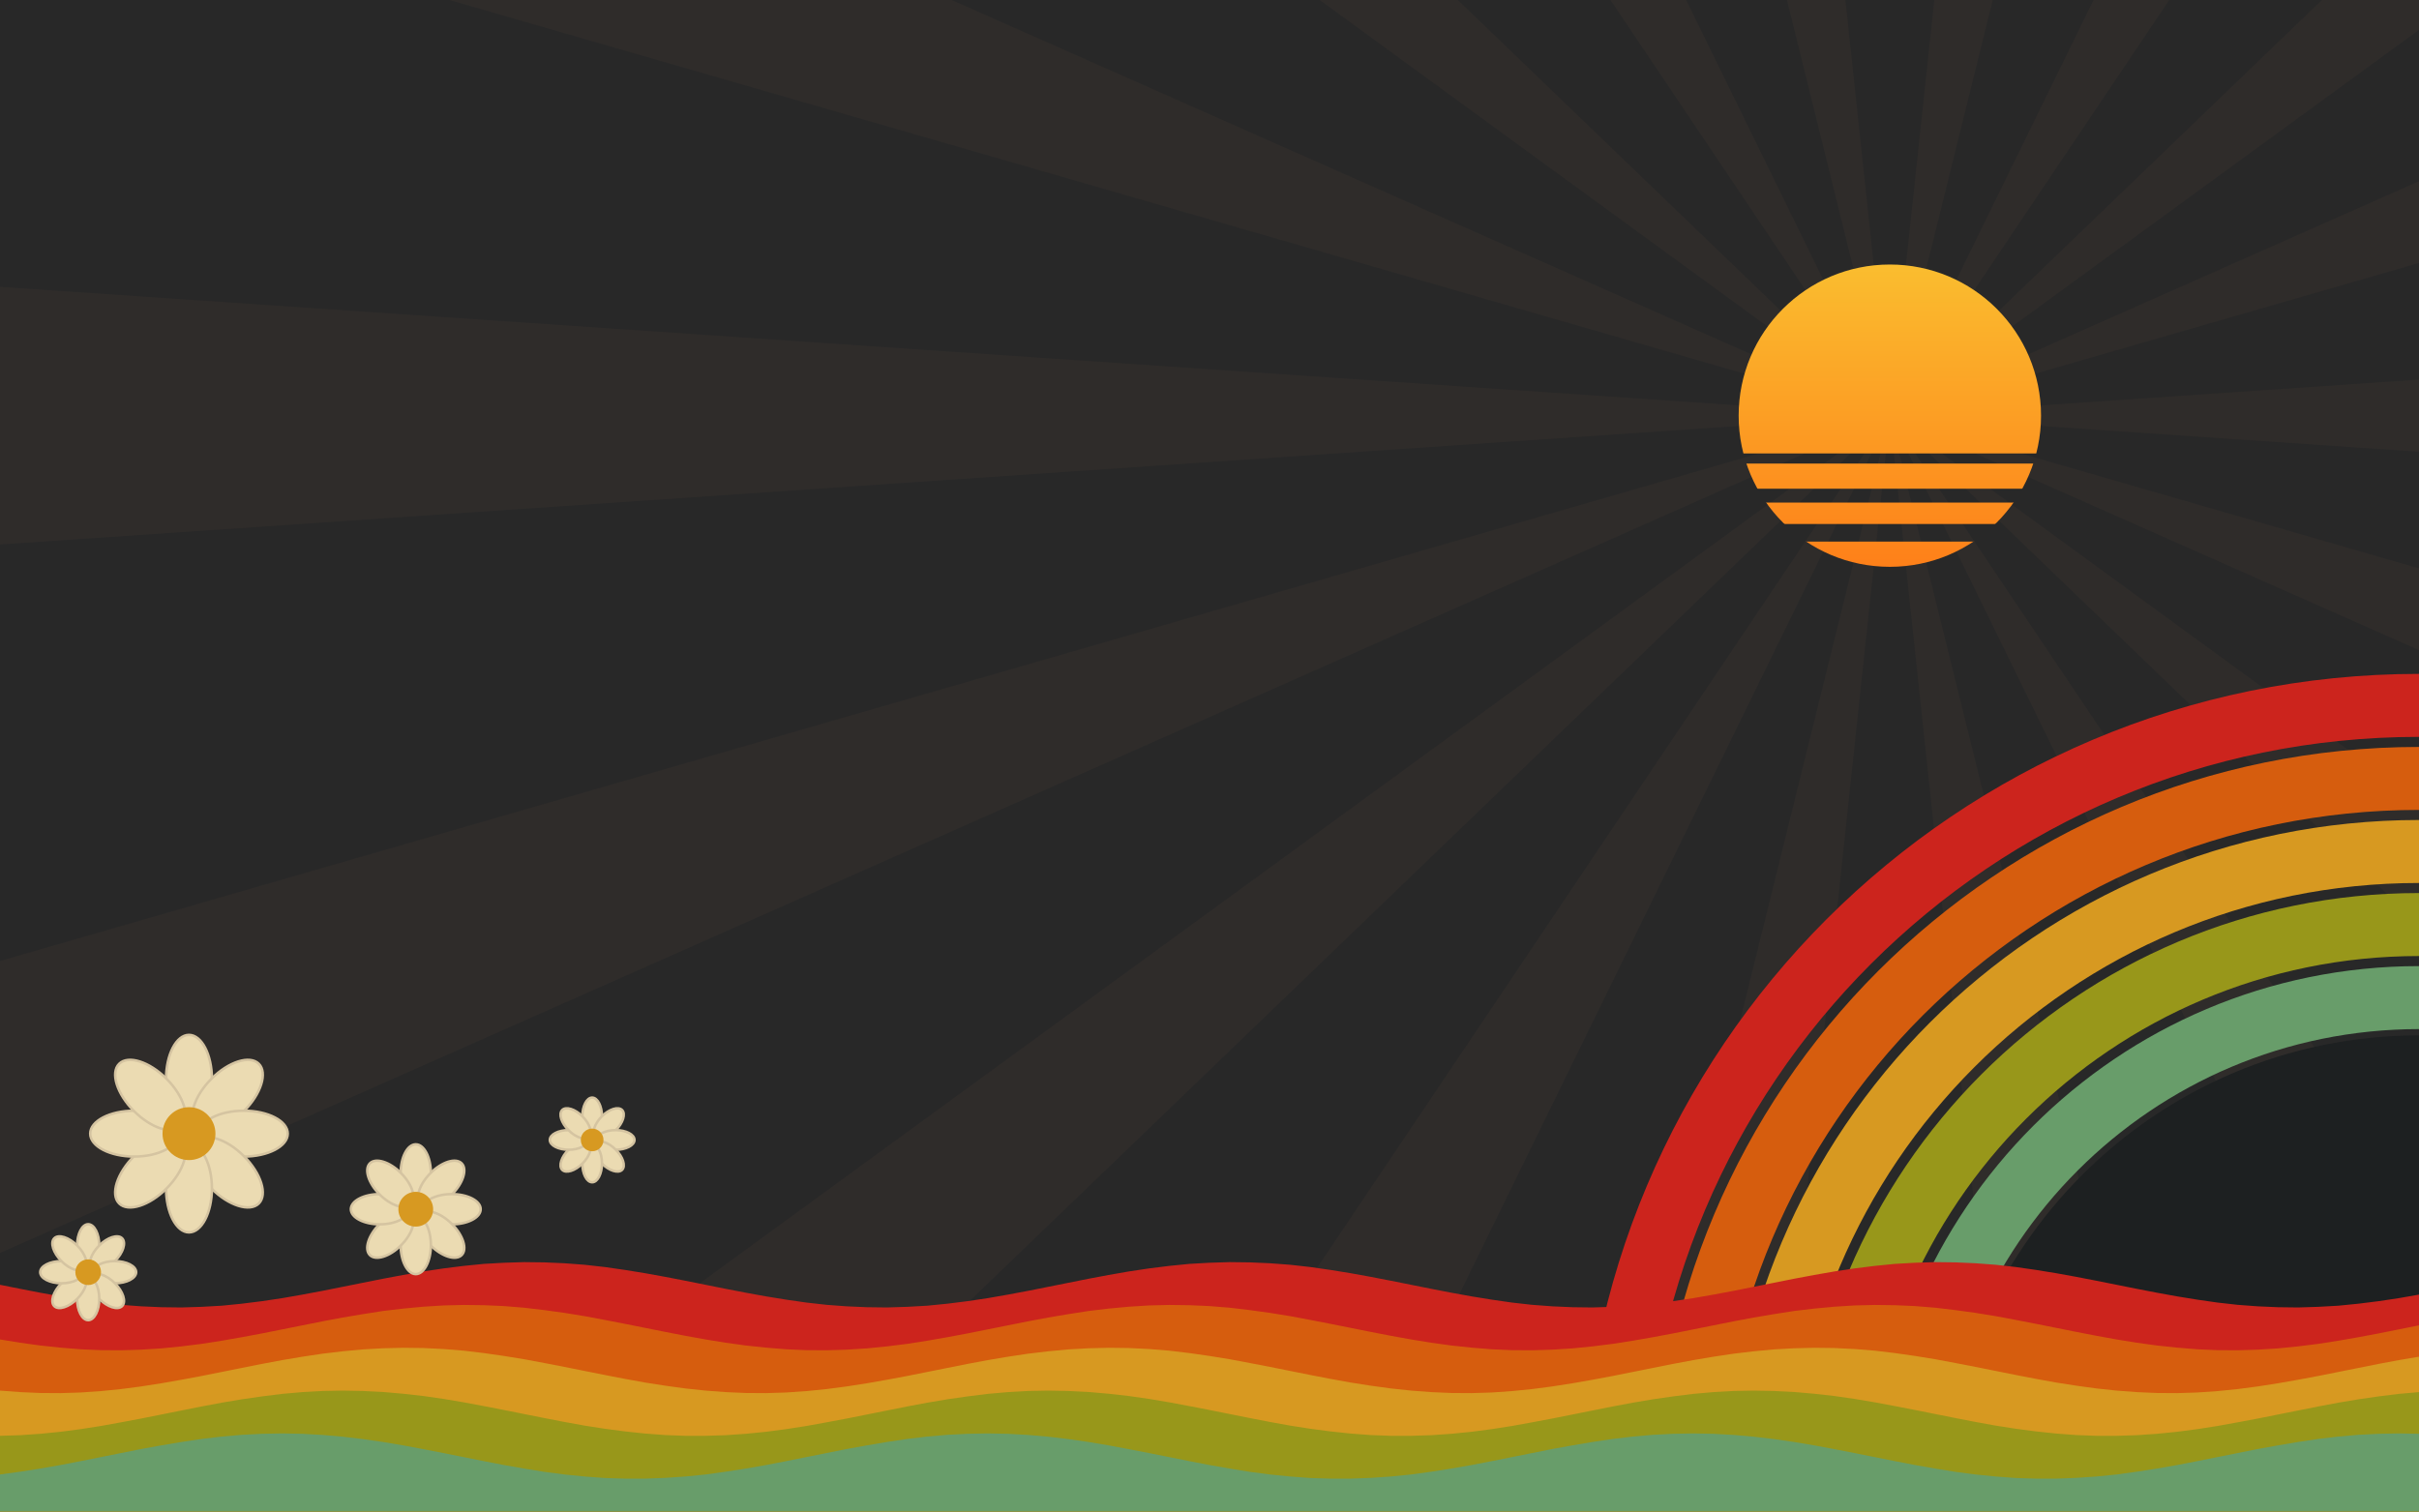
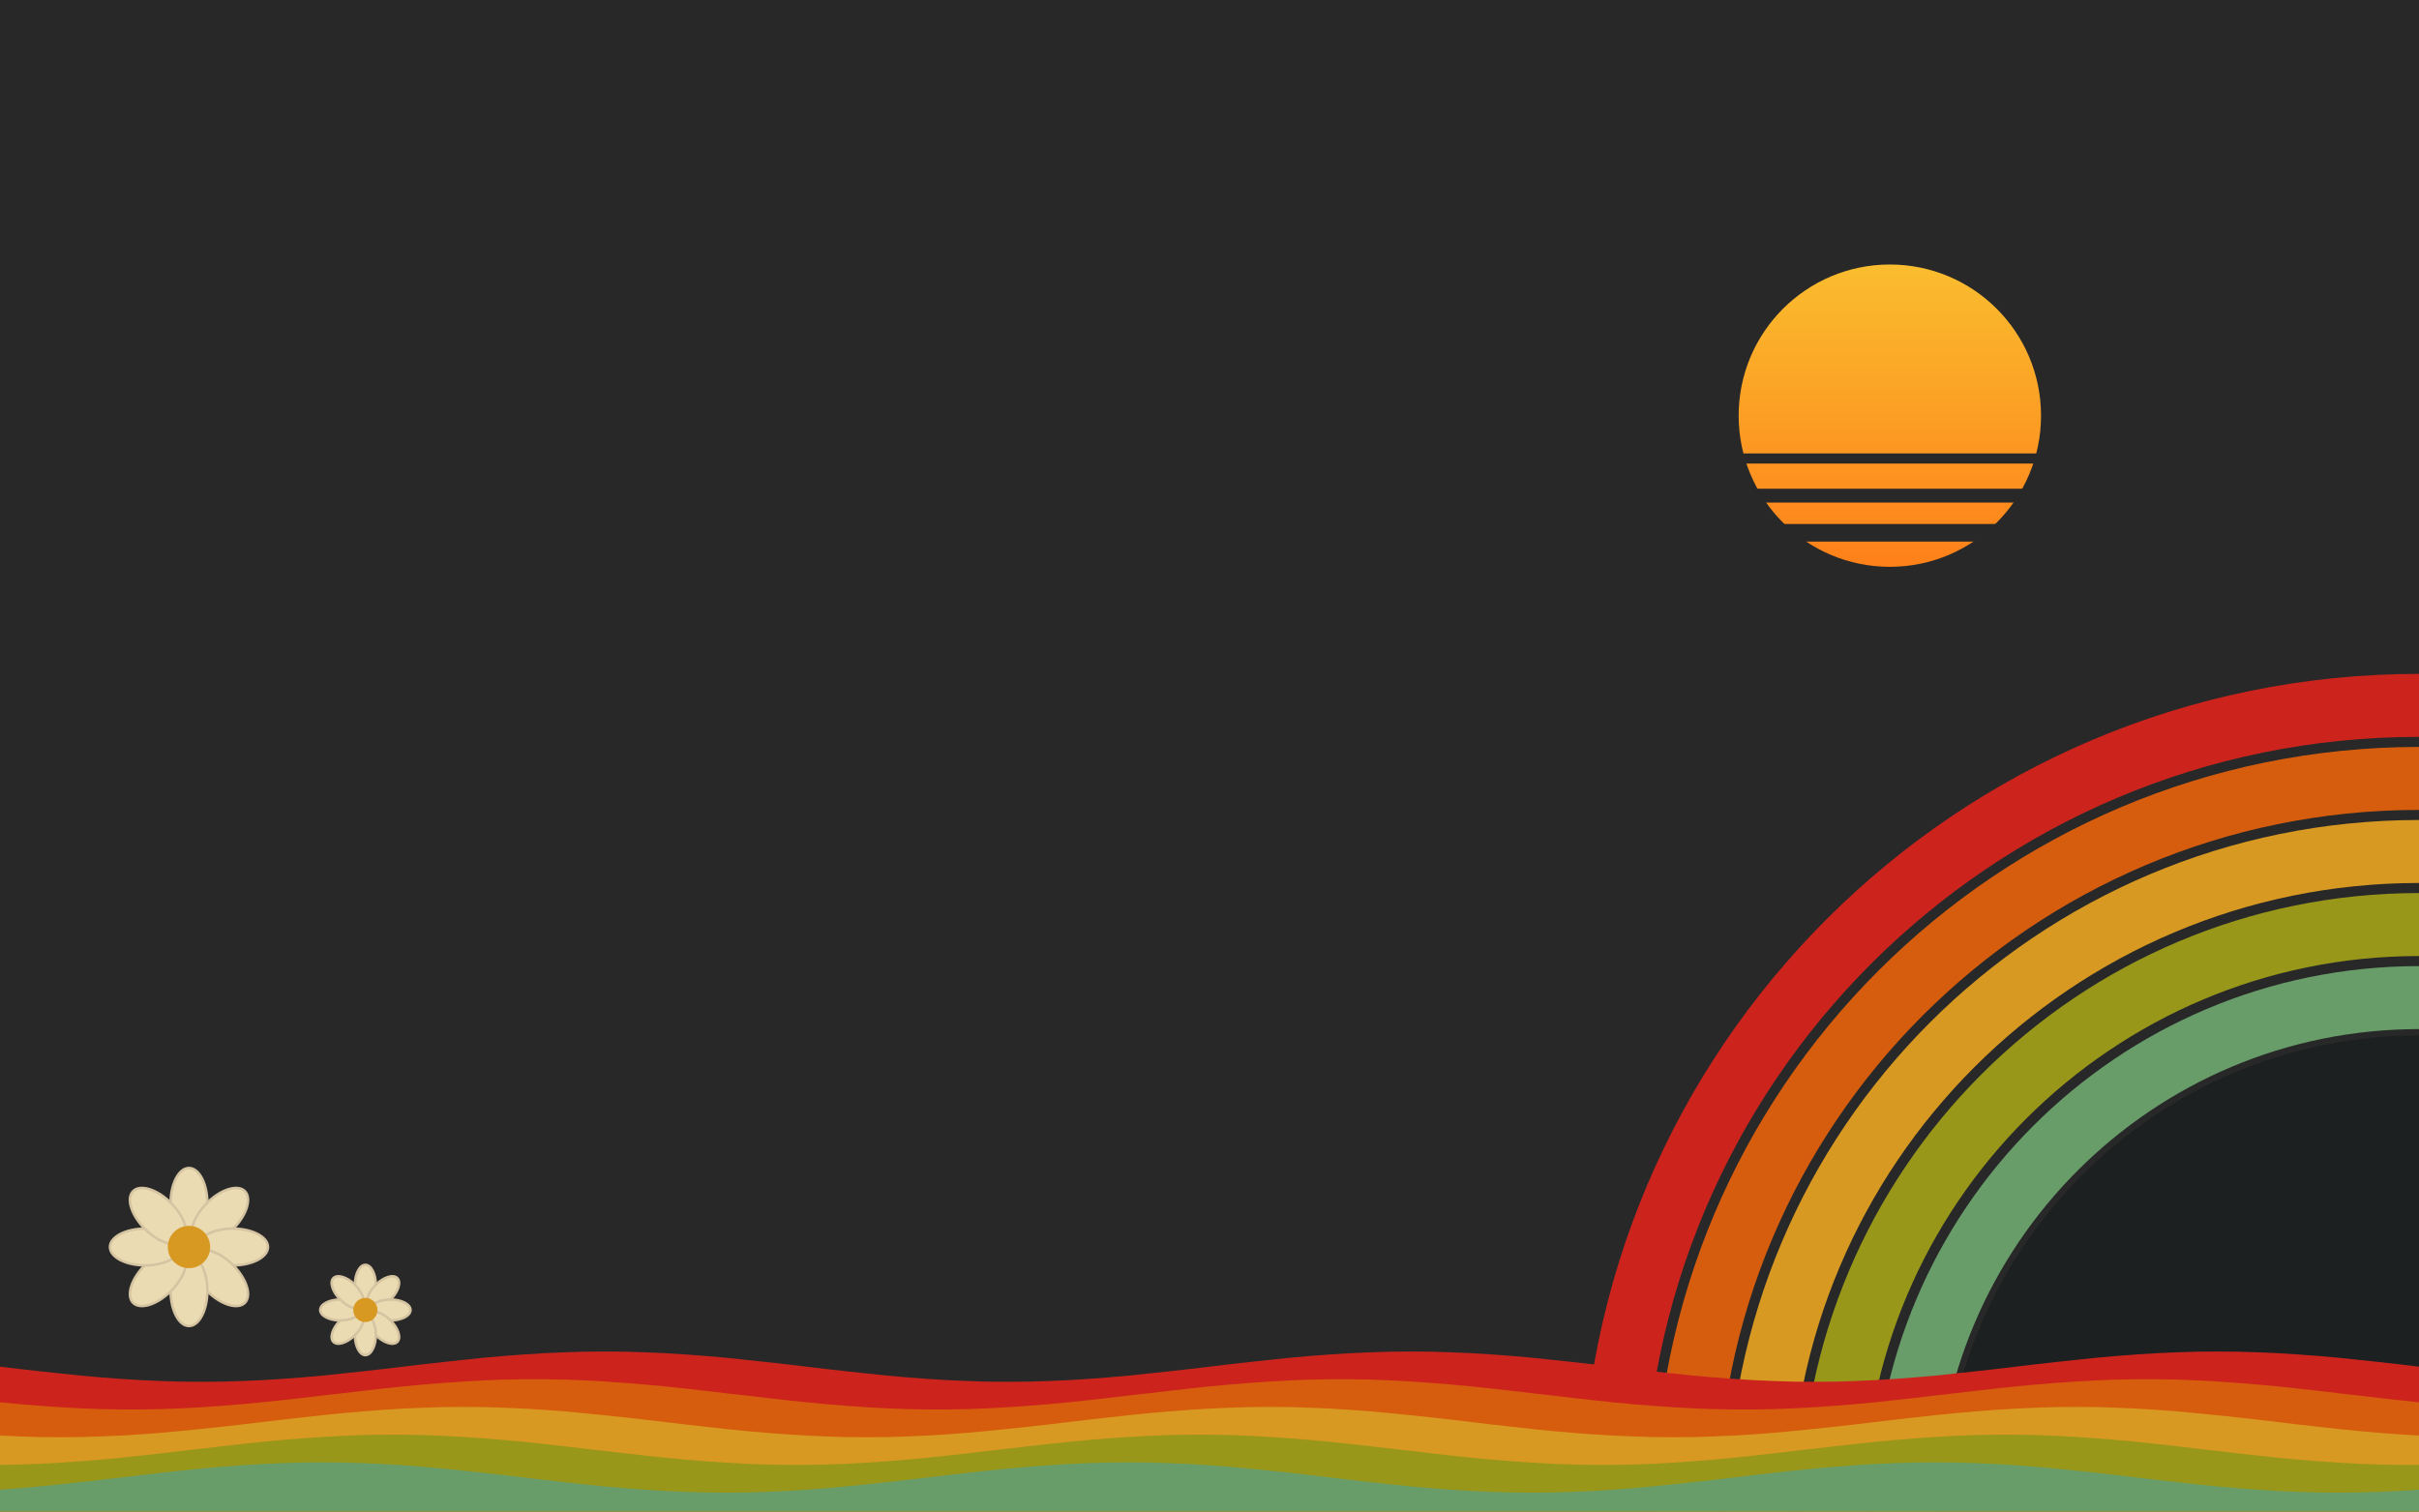
<svg xmlns="http://www.w3.org/2000/svg" viewBox="0 0 1920 1200" preserveAspectRatio="xMidYMax slice">
  <defs>
    <linearGradient id="sun" x1="0" y1="0" x2="0" y2="1">
      <stop offset="0" stop-color="#fabd2f" />
      <stop offset="1" stop-color="#fe8019" />
    </linearGradient>
    <mask id="sunStripes">
      <rect width="1920" height="1200" fill="#fff" />
      <rect x="0" y="360" width="1920" height="8" fill="#000" />
      <rect x="0" y="388" width="1920" height="11" fill="#000" />
      <rect x="0" y="416" width="1920" height="14" fill="#000" />
    </mask>
  </defs>
  <rect width="1920" height="1200" fill="#282828" />
-   <g fill="#2f2c2a">
-     <path d="M1500 330 L3700 180 L3700 480 Z" transform="rotate(0 1500 330)" />
-     <path d="M1500 330 L3700 180 L3700 480 Z" transform="rotate(20 1500 330)" />
-     <path d="M1500 330 L3700 180 L3700 480 Z" transform="rotate(40 1500 330)" />
-     <path d="M1500 330 L3700 180 L3700 480 Z" transform="rotate(60 1500 330)" />
-     <path d="M1500 330 L3700 180 L3700 480 Z" transform="rotate(80 1500 330)" />
-     <path d="M1500 330 L3700 180 L3700 480 Z" transform="rotate(100 1500 330)" />
-     <path d="M1500 330 L3700 180 L3700 480 Z" transform="rotate(120 1500 330)" />
-     <path d="M1500 330 L3700 180 L3700 480 Z" transform="rotate(140 1500 330)" />
-     <path d="M1500 330 L3700 180 L3700 480 Z" transform="rotate(160 1500 330)" />
-     <path d="M1500 330 L3700 180 L3700 480 Z" transform="rotate(180 1500 330)" />
-     <path d="M1500 330 L3700 180 L3700 480 Z" transform="rotate(200 1500 330)" />
-     <path d="M1500 330 L3700 180 L3700 480 Z" transform="rotate(220 1500 330)" />
-     <path d="M1500 330 L3700 180 L3700 480 Z" transform="rotate(240 1500 330)" />
-     <path d="M1500 330 L3700 180 L3700 480 Z" transform="rotate(260 1500 330)" />
-     <path d="M1500 330 L3700 180 L3700 480 Z" transform="rotate(280 1500 330)" />
-     <path d="M1500 330 L3700 180 L3700 480 Z" transform="rotate(300 1500 330)" />
-     <path d="M1500 330 L3700 180 L3700 480 Z" transform="rotate(320 1500 330)" />
-     <path d="M1500 330 L3700 180 L3700 480 Z" transform="rotate(340 1500 330)" />
-   </g>
  <circle cx="1500" cy="330" r="120" fill="url(#sun)" mask="url(#sunStripes)" />
  <g opacity="1">
    <g fill="none" stroke-width="50">
      <circle cx="1920" cy="1200" r="640" stroke="#cc241d" />
      <circle cx="1920" cy="1200" r="582" stroke="#d65d0e" />
      <circle cx="1920" cy="1200" r="524" stroke="#d79921" />
      <circle cx="1920" cy="1200" r="466" stroke="#98971a" />
      <circle cx="1920" cy="1200" r="408" stroke="#689d6a" />
    </g>
    <circle cx="1920" cy="1200" r="378" fill="#1d2021" />
-     <path d="M0 1020.0 L0 1020.0 L16 1023.2 L32 1026.3 L48 1029.2 L64 1031.8 L80 1034.1 L96 1035.9 L112 1037.1 L128 1037.8 L144 1038.0 L160 1037.5 L176 1036.6 L192 1035.0 L208 1033.0 L224 1030.6 L240 1027.8 L256 1024.8 L272 1021.6 L288 1018.4 L304 1015.2 L320 1012.2 L336 1009.4 L352 1007.0 L368 1005.0 L384 1003.4 L400 1002.5 L416 1002.0 L432 1002.2 L448 1002.9 L464 1004.1 L480 1005.9 L496 1008.2 L512 1010.8 L528 1013.7 L544 1016.8 L560 1020.0 L576 1023.2 L592 1026.3 L608 1029.2 L624 1031.8 L640 1034.1 L656 1035.9 L672 1037.1 L688 1037.8 L704 1038.0 L720 1037.5 L736 1036.6 L752 1035.0 L768 1033.0 L784 1030.6 L800 1027.8 L816 1024.8 L832 1021.6 L848 1018.4 L864 1015.2 L880 1012.2 L896 1009.4 L912 1007.0 L928 1005.0 L944 1003.4 L960 1002.5 L976 1002.0 L992 1002.2 L1008 1002.9 L1024 1004.1 L1040 1005.9 L1056 1008.2 L1072 1010.8 L1088 1013.7 L1104 1016.8 L1120 1020.0 L1136 1023.2 L1152 1026.3 L1168 1029.2 L1184 1031.8 L1200 1034.1 L1216 1035.9 L1232 1037.1 L1248 1037.8 L1264 1038.0 L1280 1037.5 L1296 1036.6 L1312 1035.0 L1328 1033.0 L1344 1030.6 L1360 1027.8 L1376 1024.8 L1392 1021.6 L1408 1018.4 L1424 1015.2 L1440 1012.2 L1456 1009.4 L1472 1007.0 L1488 1005.0 L1504 1003.4 L1520 1002.5 L1536 1002.0 L1552 1002.2 L1568 1002.9 L1584 1004.1 L1600 1005.9 L1616 1008.2 L1632 1010.8 L1648 1013.7 L1664 1016.8 L1680 1020.0 L1696 1023.2 L1712 1026.3 L1728 1029.2 L1744 1031.8 L1760 1034.1 L1776 1035.9 L1792 1037.1 L1808 1037.8 L1824 1038.0 L1840 1037.5 L1856 1036.6 L1872 1035.0 L1888 1033.0 L1904 1030.6 L1920 1027.8 L1920 1200 L0 1200 Z" fill="#cc241d" />
-     <path d="M0 1054.0 L0 1063.4 L16 1066.0 L32 1068.2 L48 1069.9 L64 1071.2 L80 1071.9 L96 1072.0 L112 1071.5 L128 1070.5 L144 1068.9 L160 1066.9 L176 1064.4 L192 1061.6 L208 1058.6 L224 1055.4 L240 1052.2 L256 1049.0 L272 1046.0 L288 1043.3 L304 1040.8 L320 1038.9 L336 1037.4 L352 1036.4 L368 1036.0 L384 1036.2 L400 1036.9 L416 1038.2 L432 1040.1 L448 1042.3 L464 1044.9 L480 1047.9 L496 1051.0 L512 1054.2 L528 1057.4 L544 1060.5 L560 1063.4 L576 1066.0 L592 1068.2 L608 1069.9 L624 1071.2 L640 1071.9 L656 1072.0 L672 1071.5 L688 1070.5 L704 1068.9 L720 1066.9 L736 1064.4 L752 1061.6 L768 1058.6 L784 1055.4 L800 1052.2 L816 1049.0 L832 1046.0 L848 1043.3 L864 1040.8 L880 1038.9 L896 1037.4 L912 1036.4 L928 1036.0 L944 1036.2 L960 1036.9 L976 1038.2 L992 1040.1 L1008 1042.3 L1024 1044.9 L1040 1047.9 L1056 1051.0 L1072 1054.2 L1088 1057.4 L1104 1060.5 L1120 1063.4 L1136 1066.0 L1152 1068.2 L1168 1069.9 L1184 1071.2 L1200 1071.9 L1216 1072.0 L1232 1071.5 L1248 1070.5 L1264 1068.9 L1280 1066.9 L1296 1064.4 L1312 1061.6 L1328 1058.6 L1344 1055.4 L1360 1052.2 L1376 1049.0 L1392 1046.0 L1408 1043.3 L1424 1040.8 L1440 1038.9 L1456 1037.4 L1472 1036.4 L1488 1036.0 L1504 1036.2 L1520 1036.9 L1536 1038.2 L1552 1040.1 L1568 1042.3 L1584 1044.9 L1600 1047.9 L1616 1051.0 L1632 1054.2 L1648 1057.4 L1664 1060.5 L1680 1063.4 L1696 1066.0 L1712 1068.2 L1728 1069.9 L1744 1071.2 L1760 1071.9 L1776 1072.0 L1792 1071.5 L1808 1070.5 L1824 1068.9 L1840 1066.9 L1856 1064.4 L1872 1061.6 L1888 1058.6 L1904 1055.4 L1920 1052.2 L1920 1200 L0 1200 Z" fill="#d65d0e" />
-     <path d="M0 1088.0 L0 1104.0 L16 1105.2 L32 1105.9 L48 1106.0 L64 1105.5 L80 1104.4 L96 1102.8 L112 1100.7 L128 1098.2 L144 1095.4 L160 1092.4 L176 1089.2 L192 1086.0 L208 1082.8 L224 1079.8 L240 1077.1 L256 1074.7 L272 1072.8 L288 1071.3 L304 1070.4 L320 1070.0 L336 1070.2 L352 1071.0 L368 1072.3 L384 1074.2 L400 1076.5 L416 1079.1 L432 1082.1 L448 1085.2 L464 1088.4 L480 1091.6 L496 1094.7 L512 1097.6 L528 1100.1 L544 1102.3 L560 1104.0 L576 1105.2 L592 1105.9 L608 1106.0 L624 1105.5 L640 1104.4 L656 1102.8 L672 1100.7 L688 1098.2 L704 1095.4 L720 1092.4 L736 1089.2 L752 1086.0 L768 1082.8 L784 1079.8 L800 1077.1 L816 1074.7 L832 1072.8 L848 1071.3 L864 1070.4 L880 1070.0 L896 1070.2 L912 1071.0 L928 1072.3 L944 1074.2 L960 1076.5 L976 1079.1 L992 1082.1 L1008 1085.2 L1024 1088.4 L1040 1091.6 L1056 1094.7 L1072 1097.6 L1088 1100.1 L1104 1102.3 L1120 1104.0 L1136 1105.2 L1152 1105.9 L1168 1106.0 L1184 1105.5 L1200 1104.4 L1216 1102.8 L1232 1100.7 L1248 1098.2 L1264 1095.4 L1280 1092.4 L1296 1089.2 L1312 1086.0 L1328 1082.8 L1344 1079.8 L1360 1077.1 L1376 1074.7 L1392 1072.8 L1408 1071.3 L1424 1070.4 L1440 1070.0 L1456 1070.2 L1472 1071.0 L1488 1072.3 L1504 1074.2 L1520 1076.5 L1536 1079.1 L1552 1082.1 L1568 1085.2 L1584 1088.4 L1600 1091.6 L1616 1094.7 L1632 1097.6 L1648 1100.1 L1664 1102.3 L1680 1104.0 L1696 1105.2 L1712 1105.9 L1728 1106.0 L1744 1105.5 L1760 1104.4 L1776 1102.8 L1792 1100.7 L1808 1098.2 L1824 1095.4 L1840 1092.4 L1856 1089.2 L1872 1086.0 L1888 1082.8 L1904 1079.8 L1920 1077.1 L1920 1200 L0 1200 Z" fill="#d79921" />
-     <path d="M0 1122.0 L0 1139.9 L16 1139.4 L32 1138.3 L48 1136.7 L64 1134.6 L80 1132.1 L96 1129.2 L112 1126.2 L128 1123.0 L144 1119.8 L160 1116.6 L176 1113.6 L192 1110.9 L208 1108.6 L224 1106.6 L240 1105.2 L256 1104.3 L272 1104.0 L288 1104.3 L304 1105.1 L320 1106.5 L336 1108.3 L352 1110.6 L368 1113.3 L384 1116.3 L400 1119.4 L416 1122.6 L432 1125.8 L448 1128.9 L464 1131.8 L480 1134.3 L496 1136.4 L512 1138.1 L528 1139.3 L544 1139.9 L560 1139.9 L576 1139.4 L592 1138.3 L608 1136.7 L624 1134.6 L640 1132.1 L656 1129.2 L672 1126.2 L688 1123.0 L704 1119.8 L720 1116.6 L736 1113.6 L752 1110.9 L768 1108.6 L784 1106.6 L800 1105.2 L816 1104.3 L832 1104.0 L848 1104.3 L864 1105.1 L880 1106.5 L896 1108.3 L912 1110.6 L928 1113.3 L944 1116.3 L960 1119.4 L976 1122.6 L992 1125.8 L1008 1128.9 L1024 1131.8 L1040 1134.3 L1056 1136.4 L1072 1138.1 L1088 1139.3 L1104 1139.9 L1120 1139.9 L1136 1139.4 L1152 1138.3 L1168 1136.7 L1184 1134.6 L1200 1132.1 L1216 1129.2 L1232 1126.2 L1248 1123.0 L1264 1119.8 L1280 1116.6 L1296 1113.6 L1312 1110.9 L1328 1108.6 L1344 1106.6 L1360 1105.2 L1376 1104.3 L1392 1104.0 L1408 1104.3 L1424 1105.1 L1440 1106.5 L1456 1108.3 L1472 1110.6 L1488 1113.3 L1504 1116.3 L1520 1119.4 L1536 1122.6 L1552 1125.8 L1568 1128.9 L1584 1131.8 L1600 1134.3 L1616 1136.4 L1632 1138.1 L1648 1139.3 L1664 1139.9 L1680 1139.9 L1696 1139.4 L1712 1138.3 L1728 1136.7 L1744 1134.6 L1760 1132.1 L1776 1129.2 L1792 1126.2 L1808 1123.0 L1824 1119.8 L1840 1116.6 L1856 1113.6 L1872 1110.9 L1888 1108.6 L1904 1106.6 L1920 1105.2 L1920 1200 L0 1200 Z" fill="#98971a" />
-     <path d="M0 1156.0 L0 1170.6 L16 1168.4 L32 1165.9 L48 1163.1 L64 1160.0 L80 1156.8 L96 1153.6 L112 1150.4 L128 1147.5 L144 1144.8 L160 1142.4 L176 1140.5 L192 1139.1 L208 1138.3 L224 1138.0 L240 1138.3 L256 1139.2 L272 1140.6 L288 1142.5 L304 1144.8 L320 1147.5 L336 1150.5 L352 1153.6 L368 1156.8 L384 1160.0 L400 1163.1 L416 1165.9 L432 1168.5 L448 1170.6 L464 1172.2 L480 1173.4 L496 1173.9 L512 1173.9 L528 1173.3 L544 1172.2 L560 1170.6 L576 1168.4 L592 1165.9 L608 1163.1 L624 1160.0 L640 1156.8 L656 1153.6 L672 1150.4 L688 1147.5 L704 1144.8 L720 1142.4 L736 1140.5 L752 1139.1 L768 1138.3 L784 1138.0 L800 1138.3 L816 1139.2 L832 1140.6 L848 1142.5 L864 1144.8 L880 1147.5 L896 1150.5 L912 1153.6 L928 1156.8 L944 1160.0 L960 1163.1 L976 1165.9 L992 1168.5 L1008 1170.6 L1024 1172.2 L1040 1173.4 L1056 1173.9 L1072 1173.9 L1088 1173.3 L1104 1172.2 L1120 1170.6 L1136 1168.4 L1152 1165.9 L1168 1163.1 L1184 1160.0 L1200 1156.8 L1216 1153.6 L1232 1150.4 L1248 1147.5 L1264 1144.8 L1280 1142.4 L1296 1140.5 L1312 1139.1 L1328 1138.3 L1344 1138.0 L1360 1138.3 L1376 1139.2 L1392 1140.6 L1408 1142.5 L1424 1144.8 L1440 1147.5 L1456 1150.5 L1472 1153.6 L1488 1156.8 L1504 1160.0 L1520 1163.1 L1536 1165.9 L1552 1168.5 L1568 1170.6 L1584 1172.2 L1600 1173.4 L1616 1173.9 L1632 1173.9 L1648 1173.3 L1664 1172.2 L1680 1170.6 L1696 1168.4 L1712 1165.9 L1728 1163.1 L1744 1160.0 L1760 1156.8 L1776 1153.6 L1792 1150.4 L1808 1147.5 L1824 1144.8 L1840 1142.4 L1856 1140.5 L1872 1139.1 L1888 1138.3 L1904 1138.0 L1920 1138.3 L1920 1200 L0 1200 Z" fill="#689d6a" />
+     <path d="M0 1085.0 L0 1085.0 L16 1086.9 L32 1088.7 L48 1090.4 L64 1092.1 L80 1093.5 L96 1094.7 L112 1095.7 L128 1096.4 L144 1096.9 L160 1097.0 L176 1096.9 L192 1096.4 L208 1095.7 L224 1094.7 L240 1093.5 L256 1092.1 L272 1090.4 L288 1088.7 L304 1086.9 L320 1085.0 L336 1083.1 L352 1081.3 L368 1079.6 L384 1077.9 L400 1076.5 L416 1075.3 L432 1074.3 L448 1073.6 L464 1073.1 L480 1073.0 L496 1073.1 L512 1073.6 L528 1074.3 L544 1075.3 L560 1076.5 L576 1077.9 L592 1079.6 L608 1081.3 L624 1083.1 L640 1085.0 L656 1086.9 L672 1088.7 L688 1090.4 L704 1092.1 L720 1093.5 L736 1094.7 L752 1095.7 L768 1096.4 L784 1096.9 L800 1097.0 L816 1096.9 L832 1096.4 L848 1095.7 L864 1094.7 L880 1093.5 L896 1092.1 L912 1090.4 L928 1088.7 L944 1086.9 L960 1085.0 L976 1083.1 L992 1081.3 L1008 1079.6 L1024 1077.9 L1040 1076.5 L1056 1075.3 L1072 1074.3 L1088 1073.6 L1104 1073.1 L1120 1073.0 L1136 1073.1 L1152 1073.6 L1168 1074.3 L1184 1075.3 L1200 1076.5 L1216 1077.9 L1232 1079.6 L1248 1081.3 L1264 1083.1 L1280 1085.0 L1296 1086.9 L1312 1088.7 L1328 1090.4 L1344 1092.1 L1360 1093.5 L1376 1094.7 L1392 1095.7 L1408 1096.4 L1424 1096.9 L1440 1097.0 L1456 1096.9 L1472 1096.4 L1488 1095.7 L1504 1094.7 L1520 1093.5 L1536 1092.1 L1552 1090.4 L1568 1088.7 L1584 1086.9 L1600 1085.0 L1616 1083.1 L1632 1081.3 L1648 1079.6 L1664 1077.9 L1680 1076.5 L1696 1075.3 L1712 1074.3 L1728 1073.6 L1744 1073.1 L1760 1073.0 L1776 1073.1 L1792 1073.6 L1808 1074.3 L1824 1075.3 L1840 1076.5 L1856 1077.9 L1872 1079.6 L1888 1081.3 L1904 1083.1 L1920 1085.0 L1920 1200 L0 1200 Z" fill="#cc241d" />
+     <path d="M0 1107.0 L0 1113.3 L16 1114.8 L32 1116.1 L48 1117.2 L64 1118.1 L80 1118.7 L96 1119.0 L112 1119.0 L128 1118.7 L144 1118.1 L160 1117.2 L176 1116.1 L192 1114.8 L208 1113.3 L224 1111.6 L240 1109.8 L256 1107.9 L272 1106.1 L288 1104.2 L304 1102.4 L320 1100.7 L336 1099.2 L352 1097.9 L368 1096.8 L384 1095.9 L400 1095.3 L416 1095.0 L432 1095.0 L448 1095.3 L464 1095.9 L480 1096.8 L496 1097.9 L512 1099.2 L528 1100.7 L544 1102.4 L560 1104.2 L576 1106.1 L592 1107.9 L608 1109.8 L624 1111.6 L640 1113.3 L656 1114.8 L672 1116.1 L688 1117.2 L704 1118.1 L720 1118.7 L736 1119.0 L752 1119.0 L768 1118.7 L784 1118.1 L800 1117.2 L816 1116.1 L832 1114.8 L848 1113.3 L864 1111.6 L880 1109.8 L896 1107.9 L912 1106.1 L928 1104.2 L944 1102.4 L960 1100.7 L976 1099.2 L992 1097.9 L1008 1096.8 L1024 1095.9 L1040 1095.3 L1056 1095.0 L1072 1095.0 L1088 1095.3 L1104 1095.9 L1120 1096.8 L1136 1097.9 L1152 1099.2 L1168 1100.7 L1184 1102.4 L1200 1104.2 L1216 1106.1 L1232 1107.9 L1248 1109.8 L1264 1111.6 L1280 1113.3 L1296 1114.8 L1312 1116.1 L1328 1117.2 L1344 1118.1 L1360 1118.7 L1376 1119.0 L1392 1119.0 L1408 1118.7 L1424 1118.1 L1440 1117.2 L1456 1116.1 L1472 1114.8 L1488 1113.3 L1504 1111.6 L1520 1109.8 L1536 1107.9 L1552 1106.1 L1568 1104.2 L1584 1102.4 L1600 1100.7 L1616 1099.2 L1632 1097.9 L1648 1096.8 L1664 1095.9 L1680 1095.3 L1696 1095.0 L1712 1095.0 L1728 1095.3 L1744 1095.9 L1760 1096.8 L1776 1097.9 L1792 1099.2 L1808 1100.7 L1824 1102.4 L1840 1104.2 L1856 1106.1 L1872 1107.9 L1888 1109.8 L1904 1111.6 L1920 1113.3 L1920 1200 L0 1200 Z" fill="#d65d0e" />
+     <path d="M0 1129.0 L0 1139.7 L16 1140.4 L32 1140.9 L48 1141.0 L64 1140.9 L80 1140.4 L96 1139.7 L112 1138.7 L128 1137.5 L144 1136.0 L160 1134.4 L176 1132.7 L192 1130.9 L208 1129.0 L224 1127.1 L240 1125.3 L256 1123.5 L272 1121.9 L288 1120.5 L304 1119.3 L320 1118.3 L336 1117.6 L352 1117.1 L368 1117.0 L384 1117.1 L400 1117.6 L416 1118.3 L432 1119.3 L448 1120.5 L464 1122.0 L480 1123.6 L496 1125.3 L512 1127.1 L528 1129.0 L544 1130.9 L560 1132.7 L576 1134.5 L592 1136.1 L608 1137.5 L624 1138.7 L640 1139.7 L656 1140.4 L672 1140.9 L688 1141.0 L704 1140.9 L720 1140.4 L736 1139.7 L752 1138.7 L768 1137.5 L784 1136.0 L800 1134.4 L816 1132.7 L832 1130.9 L848 1129.0 L864 1127.1 L880 1125.3 L896 1123.5 L912 1121.9 L928 1120.5 L944 1119.3 L960 1118.3 L976 1117.6 L992 1117.1 L1008 1117.0 L1024 1117.1 L1040 1117.6 L1056 1118.3 L1072 1119.3 L1088 1120.5 L1104 1122.0 L1120 1123.6 L1136 1125.3 L1152 1127.1 L1168 1129.0 L1184 1130.9 L1200 1132.7 L1216 1134.5 L1232 1136.1 L1248 1137.5 L1264 1138.7 L1280 1139.7 L1296 1140.4 L1312 1140.9 L1328 1141.0 L1344 1140.9 L1360 1140.4 L1376 1139.7 L1392 1138.7 L1408 1137.5 L1424 1136.0 L1440 1134.4 L1456 1132.7 L1472 1130.9 L1488 1129.0 L1504 1127.1 L1520 1125.3 L1536 1123.5 L1552 1121.9 L1568 1120.5 L1584 1119.3 L1600 1118.3 L1616 1117.6 L1632 1117.1 L1648 1117.0 L1664 1117.1 L1680 1117.6 L1696 1118.3 L1712 1119.3 L1728 1120.5 L1744 1122.0 L1760 1123.6 L1776 1125.3 L1792 1127.1 L1808 1129.0 L1824 1130.9 L1840 1132.7 L1856 1134.5 L1872 1136.1 L1888 1137.5 L1904 1138.7 L1920 1139.7 L1920 1200 L0 1200 Z" fill="#d79921" />
+     <path d="M0 1151.0 L0 1163.0 L16 1162.7 L32 1162.1 L48 1161.2 L64 1160.1 L80 1158.8 L96 1157.3 L112 1155.6 L128 1153.8 L144 1151.9 L160 1150.1 L176 1148.2 L192 1146.4 L208 1144.7 L224 1143.2 L240 1141.9 L256 1140.8 L272 1139.9 L288 1139.3 L304 1139.0 L320 1139.0 L336 1139.3 L352 1139.9 L368 1140.8 L384 1141.9 L400 1143.2 L416 1144.7 L432 1146.4 L448 1148.2 L464 1150.1 L480 1151.9 L496 1153.8 L512 1155.6 L528 1157.3 L544 1158.8 L560 1160.1 L576 1161.2 L592 1162.1 L608 1162.7 L624 1163.0 L640 1163.0 L656 1162.7 L672 1162.1 L688 1161.2 L704 1160.1 L720 1158.8 L736 1157.3 L752 1155.6 L768 1153.8 L784 1151.9 L800 1150.1 L816 1148.2 L832 1146.4 L848 1144.7 L864 1143.2 L880 1141.9 L896 1140.8 L912 1139.9 L928 1139.3 L944 1139.0 L960 1139.0 L976 1139.3 L992 1139.9 L1008 1140.8 L1024 1141.9 L1040 1143.2 L1056 1144.7 L1072 1146.4 L1088 1148.2 L1104 1150.1 L1120 1151.9 L1136 1153.8 L1152 1155.6 L1168 1157.3 L1184 1158.8 L1200 1160.1 L1216 1161.2 L1232 1162.1 L1248 1162.7 L1264 1163.0 L1280 1163.0 L1296 1162.7 L1312 1162.1 L1328 1161.2 L1344 1160.1 L1360 1158.8 L1376 1157.3 L1392 1155.6 L1408 1153.8 L1424 1151.9 L1440 1150.1 L1456 1148.2 L1472 1146.4 L1488 1144.7 L1504 1143.2 L1520 1141.9 L1536 1140.8 L1552 1139.9 L1568 1139.3 L1584 1139.0 L1600 1139.0 L1616 1139.3 L1632 1139.9 L1648 1140.8 L1664 1141.9 L1680 1143.2 L1696 1144.7 L1712 1146.4 L1728 1148.2 L1744 1150.1 L1760 1151.9 L1776 1153.8 L1792 1155.6 L1808 1157.3 L1824 1158.8 L1840 1160.1 L1856 1161.2 L1872 1162.1 L1888 1162.7 L1904 1163.0 L1920 1163.0 L1920 1200 L0 1200 Z" fill="#98971a" />
+     <path d="M0 1173.0 L0 1182.7 L16 1181.5 L32 1180.0 L48 1178.4 L64 1176.7 L80 1174.9 L96 1173.0 L112 1171.1 L128 1169.3 L144 1167.5 L160 1165.9 L176 1164.5 L192 1163.3 L208 1162.3 L224 1161.6 L240 1161.1 L256 1161.0 L272 1161.1 L288 1161.6 L304 1162.3 L320 1163.3 L336 1164.5 L352 1166.0 L368 1167.6 L384 1169.3 L400 1171.1 L416 1173.0 L432 1174.9 L448 1176.7 L464 1178.5 L480 1180.1 L496 1181.5 L512 1182.7 L528 1183.7 L544 1184.4 L560 1184.9 L576 1185.0 L592 1184.9 L608 1184.4 L624 1183.7 L640 1182.7 L656 1181.5 L672 1180.0 L688 1178.4 L704 1176.7 L720 1174.9 L736 1173.0 L752 1171.1 L768 1169.3 L784 1167.5 L800 1165.9 L816 1164.5 L832 1163.3 L848 1162.3 L864 1161.6 L880 1161.1 L896 1161.0 L912 1161.1 L928 1161.6 L944 1162.3 L960 1163.3 L976 1164.5 L992 1166.0 L1008 1167.6 L1024 1169.3 L1040 1171.1 L1056 1173.0 L1072 1174.9 L1088 1176.7 L1104 1178.5 L1120 1180.1 L1136 1181.5 L1152 1182.7 L1168 1183.7 L1184 1184.4 L1200 1184.9 L1216 1185.0 L1232 1184.9 L1248 1184.4 L1264 1183.7 L1280 1182.7 L1296 1181.5 L1312 1180.0 L1328 1178.4 L1344 1176.7 L1360 1174.9 L1376 1173.0 L1392 1171.1 L1408 1169.3 L1424 1167.5 L1440 1165.9 L1456 1164.5 L1472 1163.3 L1488 1162.3 L1504 1161.6 L1520 1161.1 L1536 1161.0 L1552 1161.1 L1568 1161.6 L1584 1162.3 L1600 1163.3 L1616 1164.5 L1632 1166.0 L1648 1167.6 L1664 1169.3 L1680 1171.1 L1696 1173.0 L1712 1174.9 L1728 1176.7 L1744 1178.5 L1760 1180.1 L1776 1181.5 L1792 1182.7 L1808 1183.7 L1824 1184.4 L1840 1184.9 L1856 1185.0 L1872 1184.9 L1888 1184.4 L1904 1183.7 L1920 1182.7 L1920 1200 L0 1200 Z" fill="#689d6a" />
    <g>
      <g fill="#ebdbb2" stroke="#d5c4a1" stroke-width="2">
-         <ellipse cx="150" cy="856.6" rx="18.2" ry="35.0" transform="rotate(0 150 900)" />
-         <ellipse cx="150" cy="856.6" rx="18.2" ry="35.0" transform="rotate(45 150 900)" />
-         <ellipse cx="150" cy="856.6" rx="18.2" ry="35.0" transform="rotate(90 150 900)" />
-         <ellipse cx="150" cy="856.6" rx="18.2" ry="35.0" transform="rotate(135 150 900)" />
-         <ellipse cx="150" cy="856.6" rx="18.2" ry="35.0" transform="rotate(180 150 900)" />
-         <ellipse cx="150" cy="856.6" rx="18.2" ry="35.0" transform="rotate(225 150 900)" />
-         <ellipse cx="150" cy="856.6" rx="18.2" ry="35.0" transform="rotate(270 150 900)" />
-         <ellipse cx="150" cy="856.6" rx="18.2" ry="35.0" transform="rotate(315 150 900)" />
+         <ellipse cx="150" cy="955.28" rx="14.6" ry="28.0" transform="rotate(0 150 990)" />
+         <ellipse cx="150" cy="955.28" rx="14.6" ry="28.0" transform="rotate(45 150 990)" />
+         <ellipse cx="150" cy="955.28" rx="14.6" ry="28.0" transform="rotate(90 150 990)" />
+         <ellipse cx="150" cy="955.28" rx="14.6" ry="28.0" transform="rotate(135 150 990)" />
+         <ellipse cx="150" cy="955.28" rx="14.6" ry="28.0" transform="rotate(180 150 990)" />
+         <ellipse cx="150" cy="955.28" rx="14.6" ry="28.0" transform="rotate(225 150 990)" />
+         <ellipse cx="150" cy="955.28" rx="14.6" ry="28.0" transform="rotate(270 150 990)" />
+         <ellipse cx="150" cy="955.28" rx="14.6" ry="28.0" transform="rotate(315 150 990)" />
      </g>
-       <circle cx="150" cy="900" r="21.0" fill="#d79921" />
+       <circle cx="150" cy="990" r="16.8" fill="#d79921" />
      <g fill="#ebdbb2" stroke="#d5c4a1" stroke-width="2">
-         <ellipse cx="330" cy="931.48" rx="12.0" ry="23.0" transform="rotate(0 330 960)" />
-         <ellipse cx="330" cy="931.48" rx="12.0" ry="23.0" transform="rotate(45 330 960)" />
-         <ellipse cx="330" cy="931.48" rx="12.0" ry="23.0" transform="rotate(90 330 960)" />
-         <ellipse cx="330" cy="931.48" rx="12.0" ry="23.0" transform="rotate(135 330 960)" />
-         <ellipse cx="330" cy="931.48" rx="12.0" ry="23.0" transform="rotate(180 330 960)" />
-         <ellipse cx="330" cy="931.48" rx="12.0" ry="23.0" transform="rotate(225 330 960)" />
-         <ellipse cx="330" cy="931.48" rx="12.0" ry="23.0" transform="rotate(270 330 960)" />
-         <ellipse cx="330" cy="931.48" rx="12.0" ry="23.0" transform="rotate(315 330 960)" />
+         <ellipse cx="290" cy="1020.16" rx="8.3" ry="16.0" transform="rotate(0 290 1040)" />
+         <ellipse cx="290" cy="1020.16" rx="8.3" ry="16.0" transform="rotate(45 290 1040)" />
+         <ellipse cx="290" cy="1020.16" rx="8.3" ry="16.0" transform="rotate(90 290 1040)" />
+         <ellipse cx="290" cy="1020.16" rx="8.3" ry="16.0" transform="rotate(135 290 1040)" />
+         <ellipse cx="290" cy="1020.16" rx="8.3" ry="16.0" transform="rotate(180 290 1040)" />
+         <ellipse cx="290" cy="1020.16" rx="8.3" ry="16.0" transform="rotate(225 290 1040)" />
+         <ellipse cx="290" cy="1020.16" rx="8.3" ry="16.0" transform="rotate(270 290 1040)" />
+         <ellipse cx="290" cy="1020.16" rx="8.3" ry="16.0" transform="rotate(315 290 1040)" />
      </g>
-       <circle cx="330" cy="960" r="13.8" fill="#d79921" />
-       <g fill="#ebdbb2" stroke="#d5c4a1" stroke-width="2">
-         <ellipse cx="70" cy="988.92" rx="8.8" ry="17.0" transform="rotate(0 70 1010)" />
-         <ellipse cx="70" cy="988.92" rx="8.8" ry="17.0" transform="rotate(45 70 1010)" />
-         <ellipse cx="70" cy="988.92" rx="8.8" ry="17.0" transform="rotate(90 70 1010)" />
-         <ellipse cx="70" cy="988.92" rx="8.8" ry="17.0" transform="rotate(135 70 1010)" />
-         <ellipse cx="70" cy="988.92" rx="8.8" ry="17.0" transform="rotate(180 70 1010)" />
-         <ellipse cx="70" cy="988.92" rx="8.8" ry="17.0" transform="rotate(225 70 1010)" />
-         <ellipse cx="70" cy="988.92" rx="8.8" ry="17.0" transform="rotate(270 70 1010)" />
-         <ellipse cx="70" cy="988.92" rx="8.8" ry="17.0" transform="rotate(315 70 1010)" />
-       </g>
-       <circle cx="70" cy="1010" r="10.2" fill="#d79921" />
-       <g fill="#ebdbb2" stroke="#d5c4a1" stroke-width="2">
-         <ellipse cx="470" cy="886.4" rx="7.8" ry="15.0" transform="rotate(0 470 905)" />
-         <ellipse cx="470" cy="886.4" rx="7.8" ry="15.0" transform="rotate(45 470 905)" />
-         <ellipse cx="470" cy="886.4" rx="7.8" ry="15.0" transform="rotate(90 470 905)" />
-         <ellipse cx="470" cy="886.4" rx="7.8" ry="15.0" transform="rotate(135 470 905)" />
-         <ellipse cx="470" cy="886.4" rx="7.8" ry="15.0" transform="rotate(180 470 905)" />
-         <ellipse cx="470" cy="886.4" rx="7.8" ry="15.0" transform="rotate(225 470 905)" />
-         <ellipse cx="470" cy="886.4" rx="7.8" ry="15.0" transform="rotate(270 470 905)" />
-         <ellipse cx="470" cy="886.4" rx="7.8" ry="15.0" transform="rotate(315 470 905)" />
-       </g>
-       <circle cx="470" cy="905" r="9.0" fill="#d79921" />
+       <circle cx="290" cy="1040" r="9.6" fill="#d79921" />
    </g>
  </g>
</svg>
